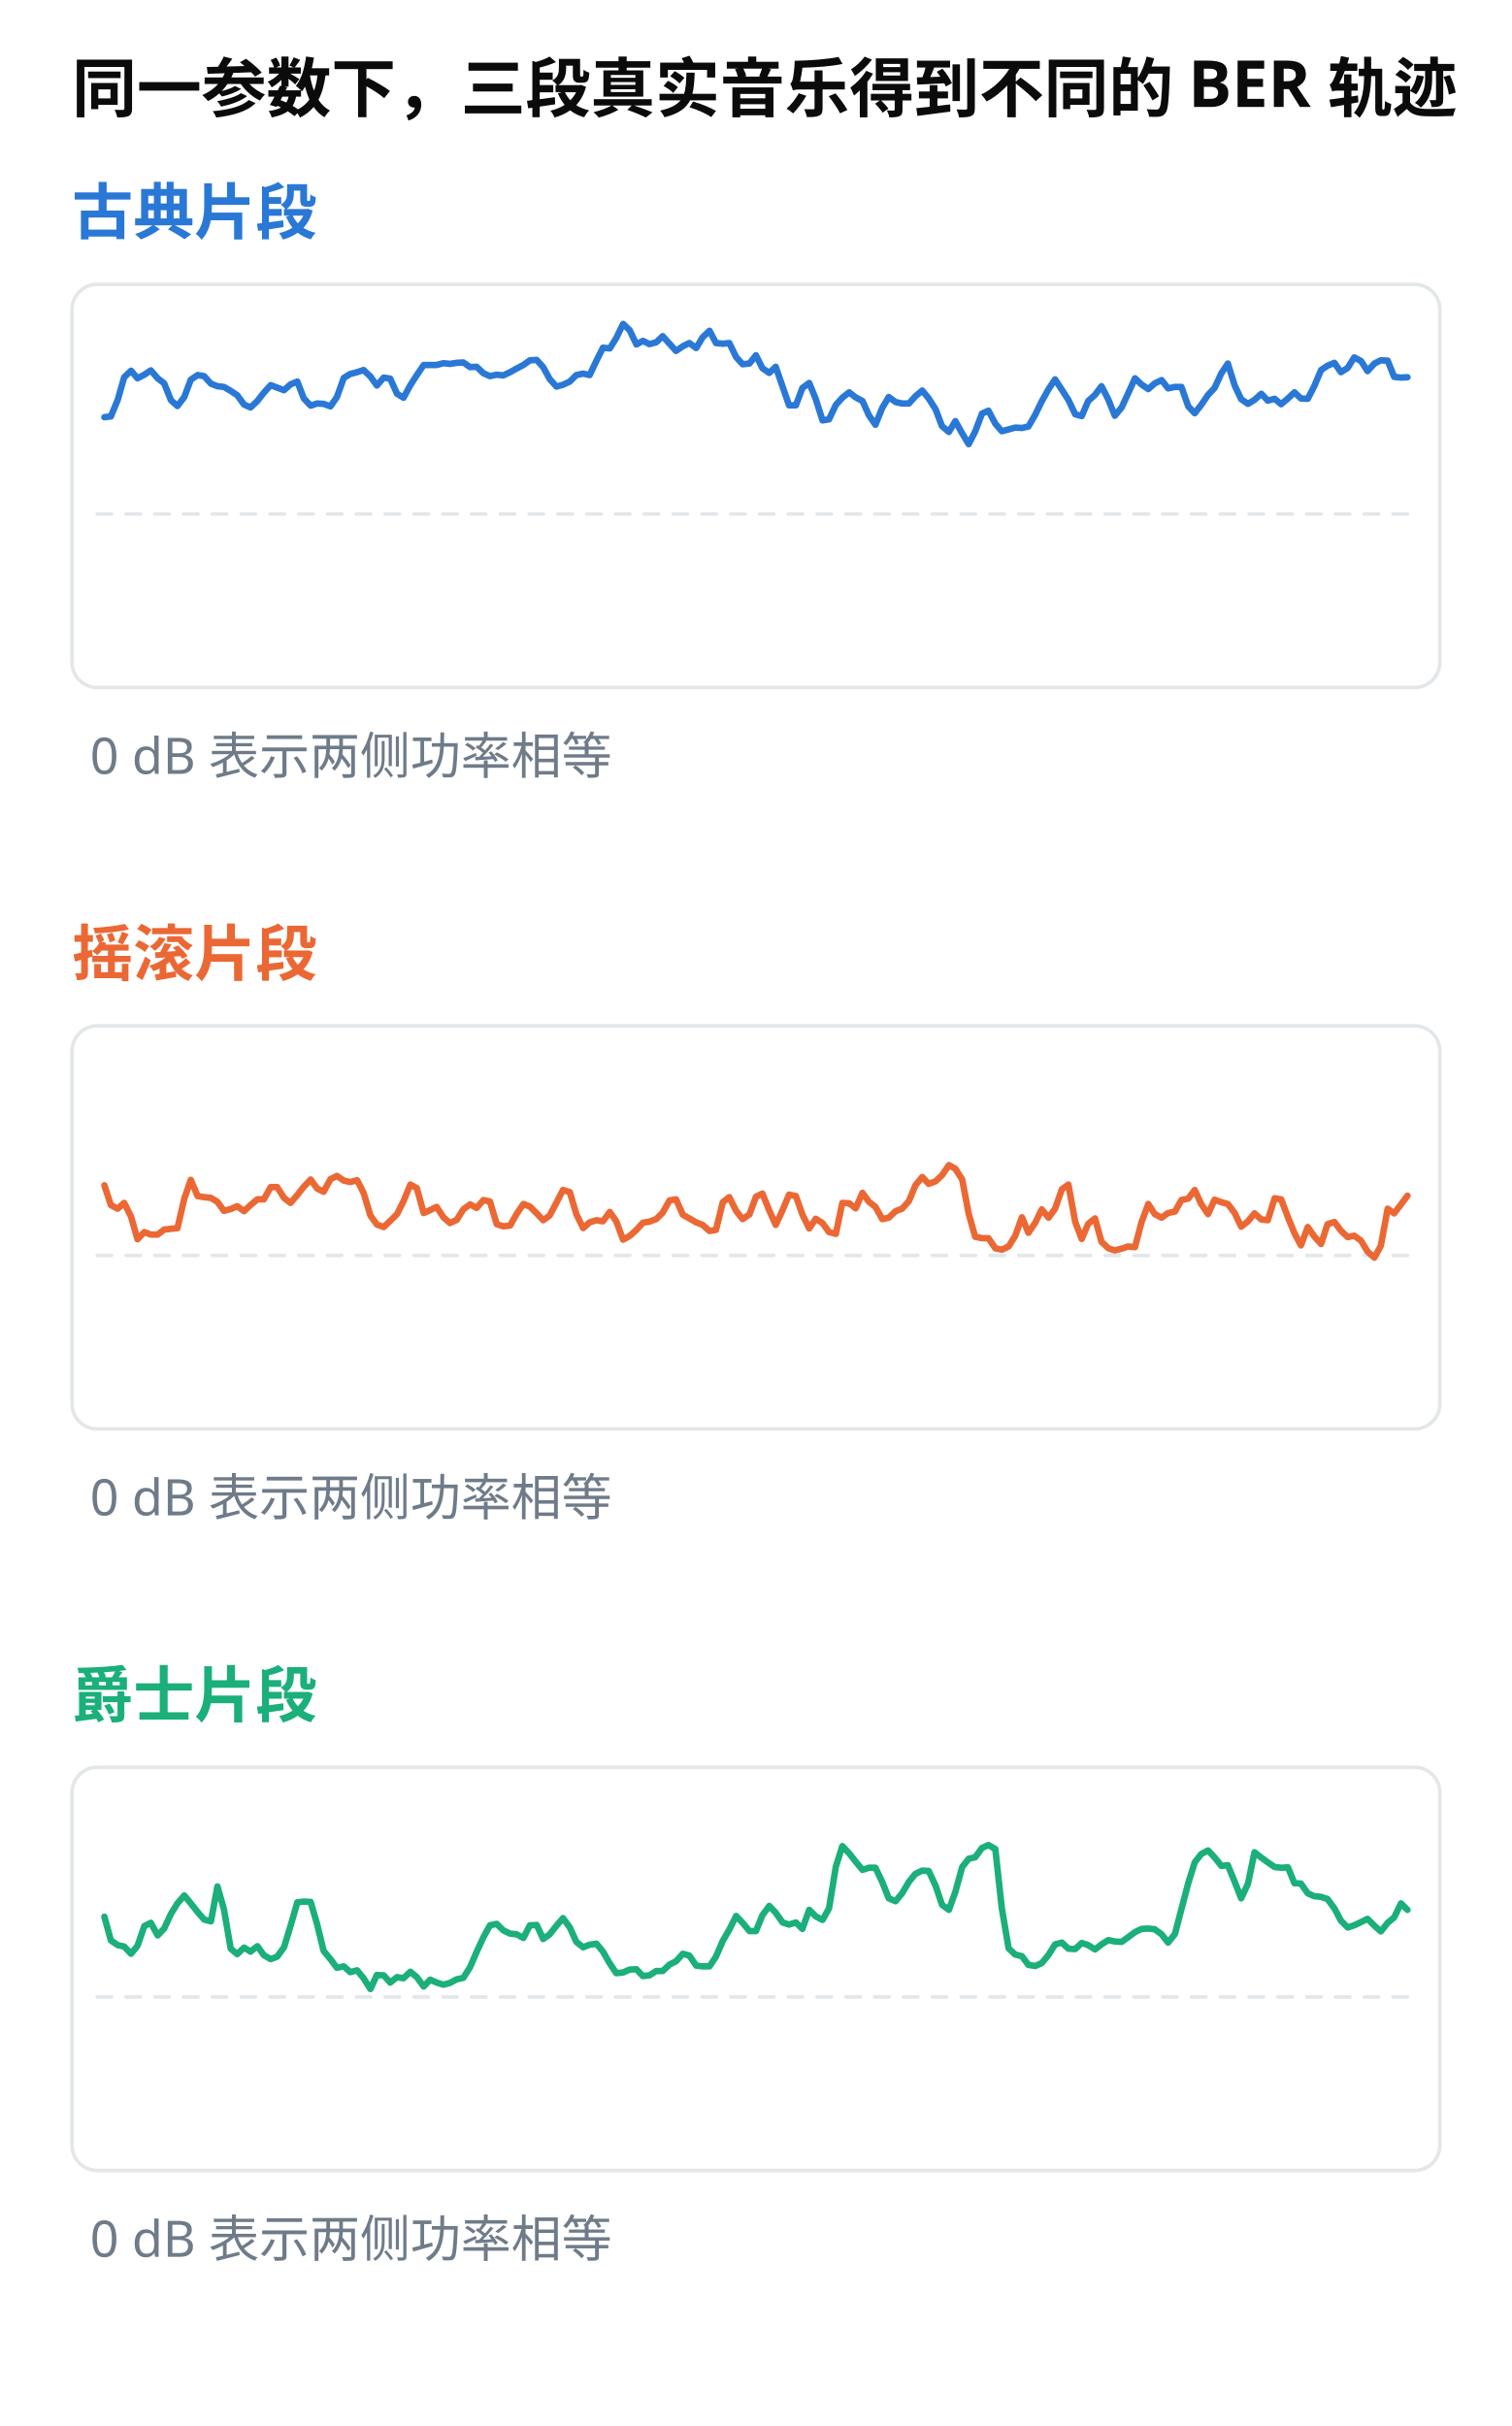
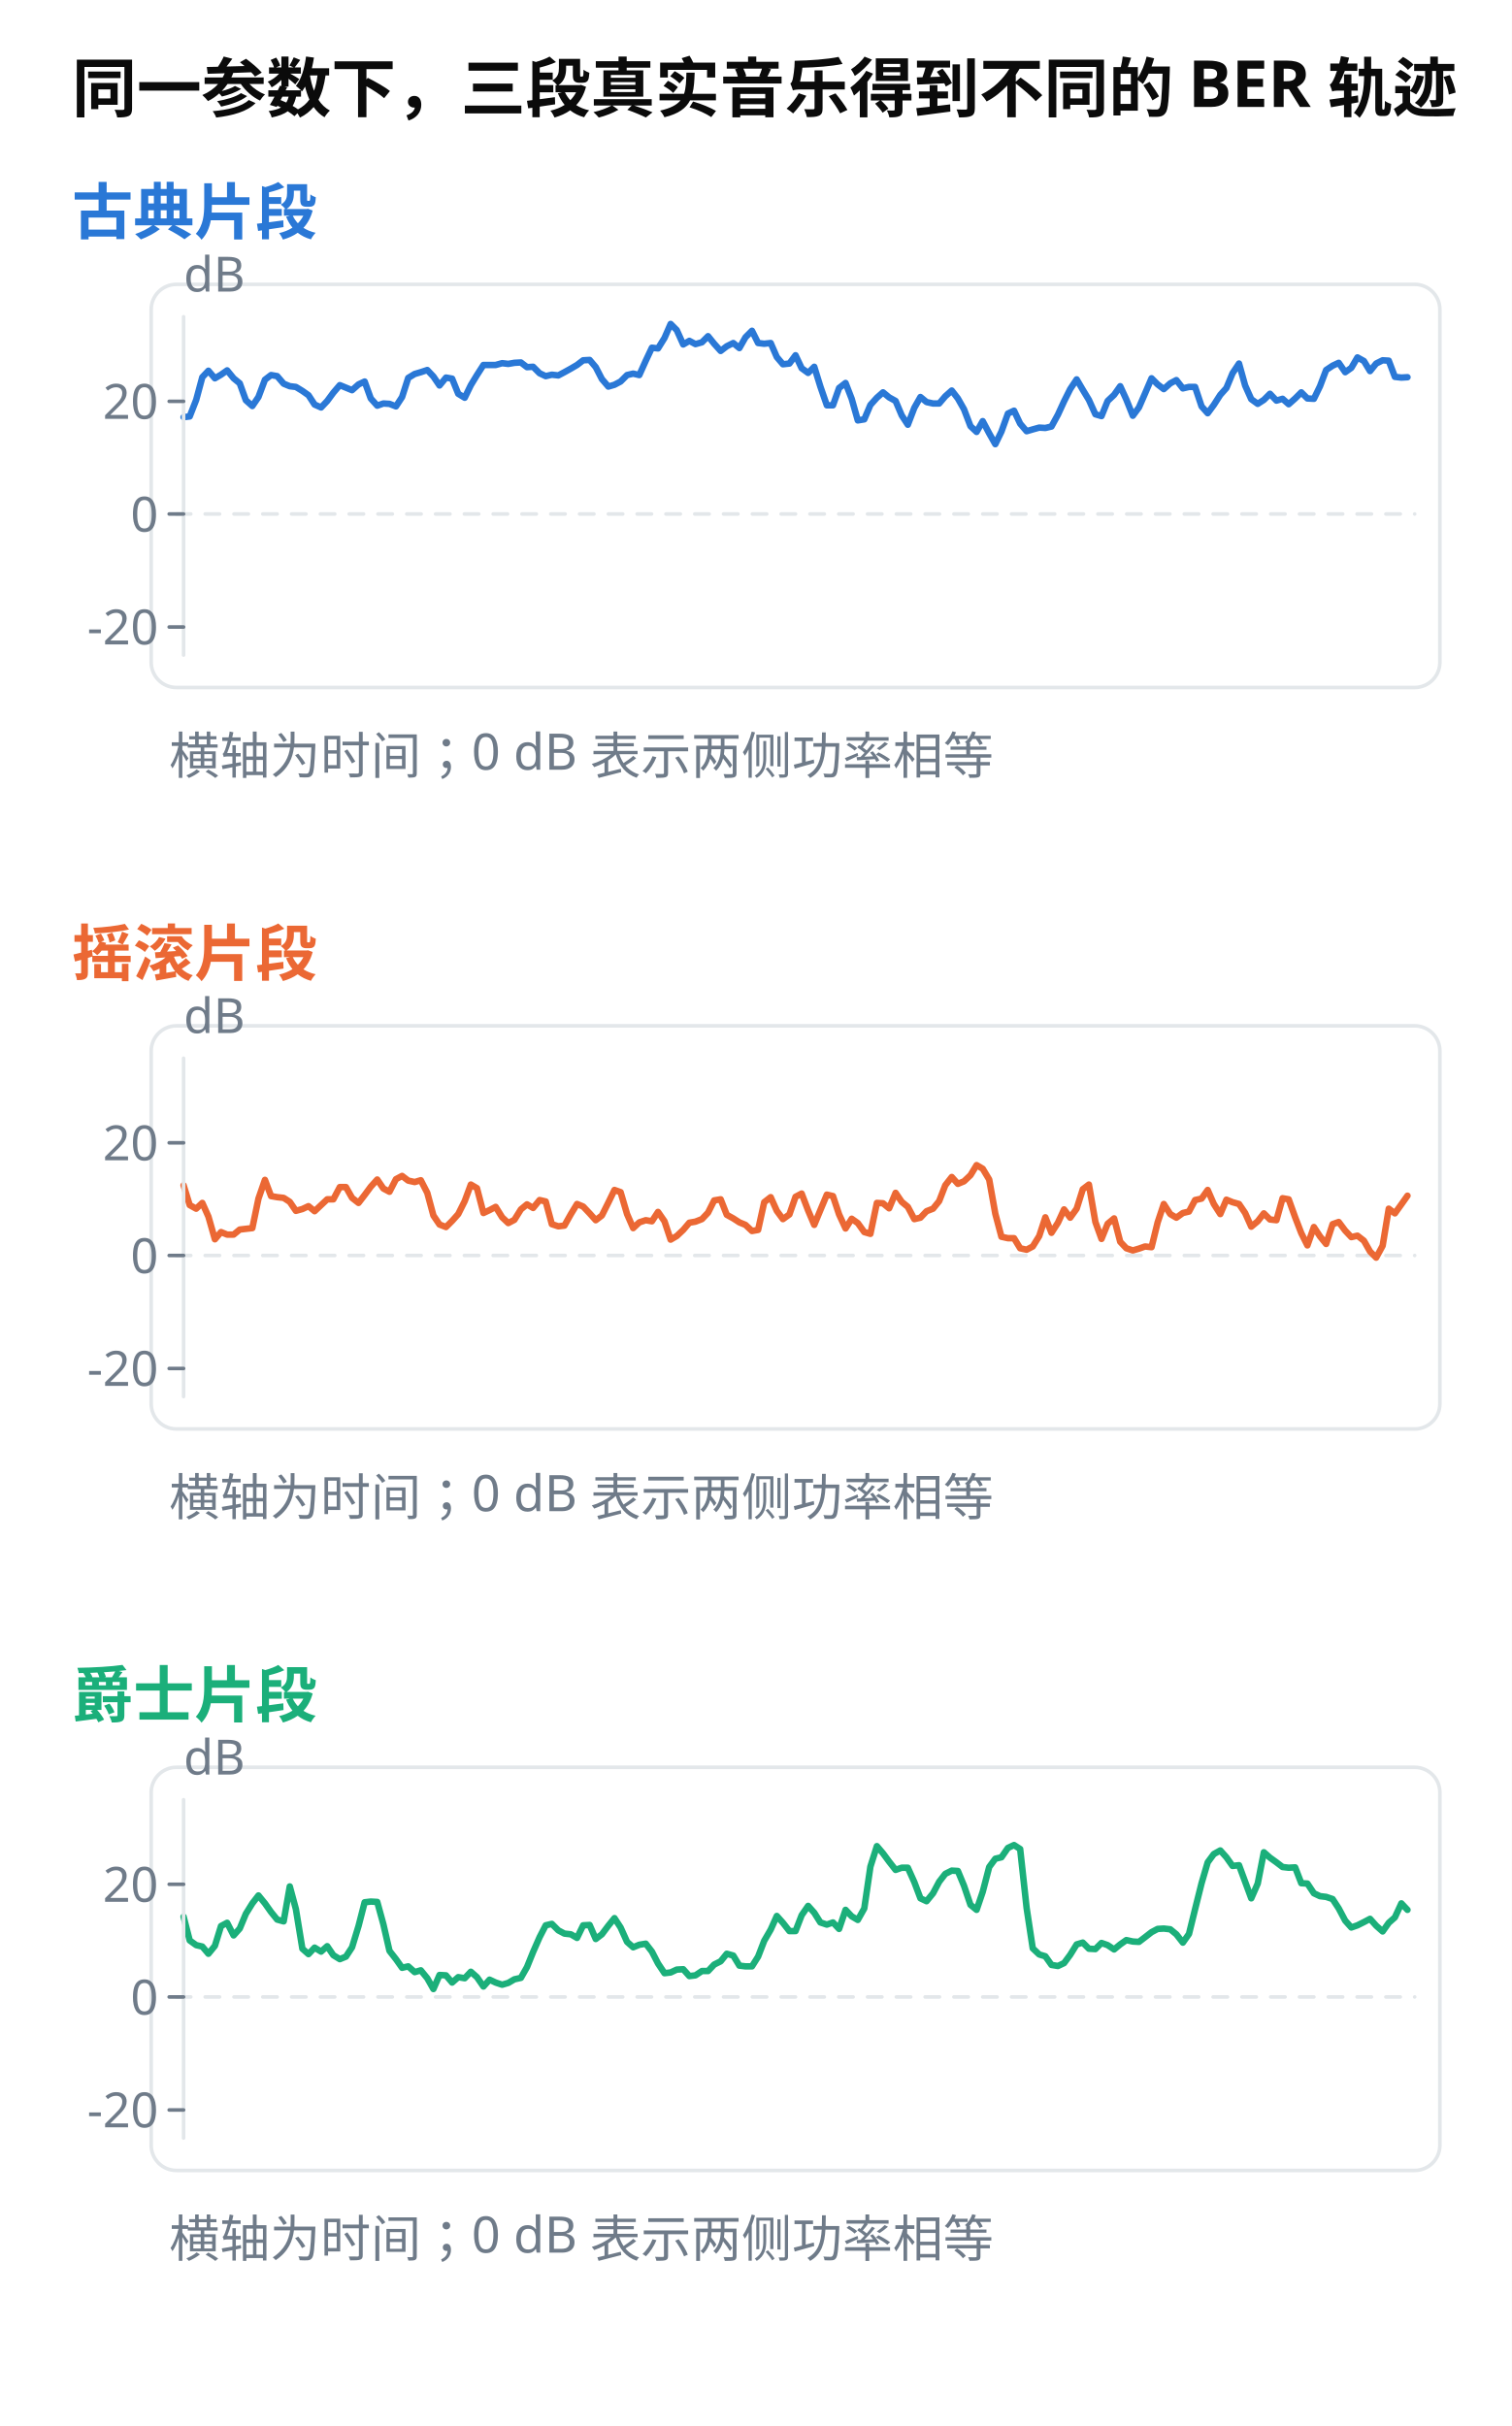
<svg xmlns="http://www.w3.org/2000/svg" viewBox="0 0 420 674" width="420" height="674" font-family="Microsoft YaHei, PingFang SC, Noto Sans SC, Hiragino Sans GB, sans-serif" fill="#0b0b0b" role="img" aria-label="三段真实音乐的带能量比时间轨迹">
  <rect width="420" height="674" fill="#ffffff" />
  <text x="20" y="31" font-size="18" font-weight="700" fill="#0b0b0b" text-anchor="start">
    <tspan x="20" dy="0">同一参数下，三段真实音乐得到不同的 BER 轨迹</tspan>
  </text>
  <text x="20" y="65" font-size="17" font-weight="700" fill="#2a78d6" text-anchor="start">古典片段</text>
-   <rect x="20" y="79" width="380" height="112" rx="7" fill="#fff" stroke="#e3e7ea" stroke-width="1" />
-   <line x1="27.0" y1="142.8" x2="393.0" y2="142.8" stroke="#e3e7ea" stroke-width="1" stroke-dasharray="4 4" stroke-linecap="round" />
-   <polyline points="29.0,115.9 30.8,115.7 32.7,111.1 34.5,104.8 36.4,103.0 38.2,105.1 40.1,104.1 41.9,102.9 43.8,105.1 45.6,106.5 47.5,111.2 49.3,112.8 51.2,110.3 53.0,105.5 54.9,104.2 56.7,104.5 58.6,106.6 60.4,107.3 62.2,107.5 64.1,108.6 65.9,109.8 67.8,112.4 69.6,113.2 71.5,111.4 73.3,109.1 75.2,107.0 77.0,107.7 78.9,108.4 80.7,106.8 82.6,106.0 84.4,110.7 86.3,112.7 88.1,112.1 89.9,112.2 91.8,112.9 93.6,110.3 95.5,105.0 97.3,103.9 99.2,103.4 101.0,102.8 102.9,104.6 104.7,107.1 106.6,104.9 108.4,105.2 110.3,109.4 112.1,110.5 114.0,107.0 115.8,104.2 117.7,101.4 119.5,101.4 121.3,101.4 123.2,100.9 125.0,101.1 126.9,100.8 128.7,100.7 130.6,102.0 132.4,101.9 134.3,103.7 136.1,104.5 138.0,104.1 139.8,104.3 141.7,103.4 143.5,102.4 145.4,101.4 147.2,100.1 149.1,100.0 150.9,102.0 152.7,105.3 154.6,107.4 156.4,106.9 158.3,106.0 160.1,104.2 162.0,103.8 163.8,104.2 165.7,100.2 167.5,96.6 169.4,96.8 171.2,93.9 173.1,90.0 174.9,91.7 176.8,95.7 178.6,94.7 180.4,95.6 182.3,95.1 184.1,93.4 186.0,95.5 187.8,97.5 189.7,96.2 191.5,95.3 193.4,96.7 195.2,93.7 197.1,91.9 198.9,95.3 200.8,95.5 202.6,95.3 204.5,99.2 206.3,101.2 208.2,101.0 210.0,98.7 211.8,102.3 213.7,103.6 215.5,101.9 217.4,107.4 219.2,112.6 221.1,112.6 222.9,107.8 224.8,106.4 226.6,110.8 228.5,116.8 230.3,116.5 232.2,112.5 234.0,110.5 235.9,109.0 237.7,110.4 239.6,111.4 241.4,115.4 243.2,118.0 245.1,113.3 246.9,110.3 248.8,111.7 250.6,112.1 252.5,112.1 254.3,110.1 256.2,108.5 258.0,110.7 259.9,113.7 261.7,118.4 263.6,120.0 265.4,117.0 267.3,120.4 269.1,123.4 270.9,119.9 272.8,114.9 274.6,114.1 276.5,117.7 278.3,119.8 280.2,119.3 282.0,118.8 283.9,118.9 285.7,118.5 287.6,115.2 289.4,111.5 291.3,108.1 293.1,105.4 295.0,108.3 296.8,111.1 298.7,115.1 300.5,115.6 302.3,111.4 304.2,109.7 306.0,107.3 307.9,111.0 309.7,115.5 311.6,113.2 313.4,109.3 315.3,105.1 317.1,106.8 319.0,108.1 320.8,106.5 322.7,105.6 324.5,107.9 326.4,107.5 328.2,107.5 330.1,112.9 331.9,114.8 333.7,112.5 335.6,109.7 337.4,107.8 339.3,103.7 341.1,101.0 343.0,107.1 344.8,110.9 346.7,112.2 348.5,111.1 350.4,109.4 352.2,111.3 354.1,110.8 355.9,112.3 357.8,110.7 359.6,109.0 361.4,110.7 363.3,110.8 365.1,107.3 367.0,102.8 368.8,101.6 370.7,100.8 372.5,103.4 374.4,102.2 376.2,99.3 378.1,100.3 379.9,103.1 381.8,101.0 383.6,100.1 385.5,100.2 387.3,104.7 389.2,104.9 391.0,104.8" fill="none" stroke="#2a78d6" stroke-width="1.8" stroke-linejoin="round" stroke-linecap="round" />
-   <text x="25" y="215" font-size="14" font-weight="400" fill="#6f7b89" text-anchor="start">0 dB 表示两侧功率相等</text>
+   <rect x="42" y="79" width="358" height="112" rx="7" fill="#fff" stroke="#e3e7ea" stroke-width="1" />
+   <line x1="49.0" y1="142.8" x2="393.0" y2="142.8" stroke="#e3e7ea" stroke-width="1" stroke-dasharray="4 4" stroke-linecap="round" />
+   <polyline points="51.0,115.9 52.7,115.7 54.5,111.1 56.2,104.8 57.9,103.0 59.7,105.1 61.4,104.1 63.1,102.9 64.9,105.1 66.6,106.5 68.3,111.2 70.1,112.8 71.8,110.3 73.6,105.5 75.3,104.2 77.0,104.5 78.8,106.6 80.5,107.3 82.2,107.5 84.0,108.6 85.7,109.8 87.4,112.4 89.2,113.2 90.9,111.4 92.6,109.1 94.4,107.0 96.1,107.7 97.8,108.4 99.6,106.8 101.3,106.0 103.0,110.7 104.8,112.7 106.5,112.1 108.2,112.2 110.0,112.9 111.7,110.3 113.4,105.0 115.2,103.9 116.9,103.4 118.7,102.8 120.4,104.6 122.1,107.1 123.9,104.9 125.6,105.2 127.3,109.4 129.1,110.5 130.8,107.0 132.5,104.2 134.3,101.4 136.0,101.4 137.7,101.4 139.5,100.9 141.2,101.1 142.9,100.8 144.7,100.7 146.4,102.0 148.1,101.9 149.9,103.7 151.6,104.5 153.3,104.1 155.1,104.3 156.8,103.4 158.6,102.4 160.3,101.4 162.0,100.1 163.8,100.0 165.5,102.0 167.2,105.3 169.0,107.4 170.7,106.9 172.4,106.0 174.2,104.2 175.9,103.8 177.6,104.2 179.4,100.2 181.1,96.6 182.8,96.8 184.6,93.9 186.3,90.0 188.0,91.7 189.8,95.7 191.5,94.7 193.2,95.6 195.0,95.1 196.7,93.4 198.4,95.5 200.2,97.5 201.9,96.2 203.7,95.3 205.4,96.7 207.1,93.7 208.9,91.9 210.6,95.3 212.3,95.5 214.1,95.3 215.8,99.2 217.5,101.2 219.3,101.0 221.0,98.7 222.7,102.3 224.5,103.6 226.2,101.9 227.9,107.4 229.7,112.6 231.4,112.6 233.1,107.8 234.9,106.4 236.6,110.8 238.3,116.8 240.1,116.5 241.8,112.5 243.6,110.5 245.3,109.0 247.0,110.4 248.8,111.4 250.5,115.4 252.2,118.0 254.0,113.3 255.7,110.3 257.4,111.7 259.2,112.1 260.9,112.1 262.6,110.1 264.4,108.5 266.1,110.7 267.8,113.7 269.6,118.4 271.3,120.0 273.0,117.0 274.8,120.4 276.5,123.4 278.2,119.9 280.0,114.9 281.7,114.1 283.4,117.7 285.2,119.8 286.9,119.3 288.7,118.8 290.4,118.9 292.1,118.5 293.9,115.2 295.6,111.5 297.3,108.1 299.1,105.4 300.8,108.3 302.5,111.1 304.3,115.1 306.0,115.6 307.7,111.4 309.5,109.7 311.2,107.3 312.9,111.0 314.7,115.5 316.4,113.2 318.1,109.3 319.9,105.1 321.6,106.8 323.3,108.1 325.1,106.5 326.8,105.6 328.6,107.9 330.3,107.5 332.0,107.5 333.8,112.9 335.5,114.8 337.2,112.5 339.0,109.7 340.7,107.8 342.4,103.7 344.2,101.0 345.9,107.1 347.6,110.9 349.4,112.2 351.1,111.1 352.8,109.4 354.6,111.3 356.3,110.8 358.0,112.3 359.8,110.7 361.5,109.0 363.2,110.7 365.0,110.8 366.7,107.3 368.4,102.8 370.2,101.6 371.9,100.8 373.7,103.4 375.4,102.2 377.1,99.3 378.9,100.3 380.6,103.1 382.3,101.0 384.1,100.1 385.8,100.2 387.5,104.7 389.3,104.9 391.0,104.8" fill="none" stroke="#2a78d6" stroke-width="1.8" stroke-linejoin="round" stroke-linecap="round" />
+   <line x1="51.0" y1="88.0" x2="51.0" y2="182.0" stroke="#e3e7ea" stroke-width="1" stroke-linecap="round" />
+   <line x1="47.0" y1="174.2" x2="51.0" y2="174.2" stroke="#6f7b89" stroke-width="1" stroke-linecap="round" />
+   <text x="44" y="179.027" font-size="13.5" font-weight="400" fill="#6f7b89" text-anchor="end">-20</text>
+   <line x1="47.0" y1="142.8" x2="51.0" y2="142.8" stroke="#6f7b89" stroke-width="1" stroke-linecap="round" />
+   <text x="44" y="147.693" font-size="13.5" font-weight="400" fill="#6f7b89" text-anchor="end">0</text>
+   <line x1="47.0" y1="111.5" x2="51.0" y2="111.5" stroke="#6f7b89" stroke-width="1" stroke-linecap="round" />
+   <text x="44" y="116.36" font-size="13.5" font-weight="400" fill="#6f7b89" text-anchor="end">20</text>
+   <text x="51" y="81" font-size="13.5" font-weight="400" fill="#6f7b89" text-anchor="start">dB</text>
+   <text x="47" y="215" font-size="14" font-weight="400" fill="#6f7b89" text-anchor="start">横轴为时间；0 dB 表示两侧功率相等</text>
  <text x="20" y="271" font-size="17" font-weight="700" fill="#eb6834" text-anchor="start">摇滚片段</text>
-   <rect x="20" y="285" width="380" height="112" rx="7" fill="#fff" stroke="#e3e7ea" stroke-width="1" />
-   <line x1="27.0" y1="348.8" x2="393.0" y2="348.8" stroke="#e3e7ea" stroke-width="1" stroke-dasharray="4 4" stroke-linecap="round" />
-   <polyline points="29.0,329.3 30.8,334.8 32.7,335.8 34.5,334.2 36.4,338.0 38.2,344.3 40.1,342.3 41.9,343.0 43.8,343.0 45.6,341.6 47.5,341.4 49.3,341.2 51.2,333.0 53.0,327.8 54.9,332.3 56.7,332.6 58.6,332.8 60.4,333.9 62.2,336.4 64.1,335.9 65.9,335.1 67.8,336.5 69.6,334.8 71.5,333.2 73.3,333.2 75.2,329.8 77.0,329.8 78.9,332.8 80.7,334.2 82.6,332.0 84.4,329.7 86.3,327.7 88.1,330.2 89.9,331.1 91.8,327.6 93.6,326.7 95.5,328.0 97.3,328.4 99.2,327.9 101.0,331.4 102.9,337.7 104.7,340.2 106.6,340.9 108.4,339.2 110.3,337.3 112.1,333.7 114.0,329.1 115.8,330.1 117.7,337.0 119.5,336.2 121.3,335.3 123.2,338.2 125.0,339.8 126.9,338.9 128.7,336.0 130.6,334.6 132.4,335.6 134.3,333.4 136.1,333.8 138.0,340.1 139.8,340.7 141.7,340.5 143.5,337.3 145.4,334.5 147.2,335.2 149.1,337.1 150.9,339.0 152.7,337.7 154.6,334.1 156.4,330.6 158.3,331.2 160.1,337.3 162.0,341.2 163.8,339.6 165.7,339.0 167.5,339.3 169.4,336.7 171.2,339.3 173.1,344.4 174.9,343.4 176.8,341.7 178.6,339.7 180.4,339.4 182.3,338.7 184.1,336.9 186.0,333.5 187.8,333.2 189.7,337.5 191.5,338.5 193.4,339.6 195.2,340.3 197.1,342.0 198.9,341.7 200.8,334.0 202.6,332.6 204.5,336.4 206.3,338.7 208.2,337.4 210.0,332.5 211.8,331.6 213.7,336.3 215.5,340.3 217.4,336.2 219.2,331.9 221.1,332.3 222.9,337.4 224.8,341.3 226.6,338.6 228.5,339.8 230.3,342.3 232.2,342.8 234.0,334.2 235.9,334.3 237.7,335.7 239.6,331.4 241.4,333.9 243.2,335.3 245.1,338.7 246.9,338.3 248.8,336.5 250.6,335.8 252.5,333.7 254.3,329.3 256.2,327.0 258.0,328.9 259.9,328.2 261.7,326.5 263.6,323.7 265.4,324.7 267.3,327.7 269.1,337.2 270.9,343.6 272.8,344.0 274.6,344.0 276.5,346.8 278.3,347.2 280.2,346.3 282.0,343.4 283.9,338.2 285.7,342.5 287.6,339.7 289.4,336.0 291.3,338.3 293.1,335.8 295.0,330.4 296.8,329.1 298.7,339.5 300.5,344.2 302.3,340.0 304.2,338.5 306.0,345.0 307.9,346.8 309.7,347.4 311.6,346.9 313.4,346.3 315.3,346.5 317.1,339.6 319.0,334.5 320.8,337.3 322.7,338.3 324.5,337.0 326.4,336.6 328.2,333.4 330.1,333.0 331.9,330.6 333.7,334.5 335.6,337.3 337.4,333.3 339.3,334.0 341.1,334.5 343.0,337.0 344.8,340.8 346.7,339.3 348.5,337.1 350.4,338.8 352.2,339.0 354.1,332.9 355.9,333.2 357.8,338.2 359.6,342.6 361.4,346.0 363.3,340.9 365.1,343.5 367.0,345.6 368.8,340.1 370.7,339.5 372.5,341.9 374.4,343.7 376.2,343.3 378.1,344.7 379.9,347.7 381.8,349.4 383.6,346.1 385.5,335.8 387.3,337.1 389.2,334.6 391.0,332.2" fill="none" stroke="#eb6834" stroke-width="1.8" stroke-linejoin="round" stroke-linecap="round" />
-   <text x="25" y="421" font-size="14" font-weight="400" fill="#6f7b89" text-anchor="start">0 dB 表示两侧功率相等</text>
+   <rect x="42" y="285" width="358" height="112" rx="7" fill="#fff" stroke="#e3e7ea" stroke-width="1" />
+   <line x1="49.0" y1="348.8" x2="393.0" y2="348.8" stroke="#e3e7ea" stroke-width="1" stroke-dasharray="4 4" stroke-linecap="round" />
+   <polyline points="51.0,329.3 52.7,334.8 54.5,335.8 56.2,334.2 57.9,338.0 59.7,344.3 61.4,342.3 63.1,343.0 64.9,343.0 66.6,341.6 68.3,341.4 70.1,341.2 71.8,333.0 73.6,327.8 75.3,332.3 77.0,332.6 78.8,332.8 80.5,333.9 82.2,336.4 84.0,335.9 85.7,335.1 87.4,336.5 89.2,334.8 90.9,333.2 92.6,333.2 94.4,329.8 96.1,329.8 97.8,332.8 99.6,334.2 101.3,332.0 103.0,329.7 104.8,327.7 106.5,330.2 108.2,331.1 110.0,327.6 111.7,326.7 113.4,328.0 115.2,328.4 116.9,327.9 118.7,331.4 120.4,337.7 122.1,340.2 123.9,340.9 125.6,339.2 127.3,337.3 129.1,333.7 130.8,329.1 132.5,330.1 134.3,337.0 136.0,336.2 137.7,335.3 139.5,338.2 141.2,339.8 142.9,338.9 144.7,336.0 146.4,334.6 148.1,335.6 149.9,333.4 151.6,333.8 153.3,340.1 155.1,340.7 156.8,340.5 158.6,337.3 160.3,334.5 162.0,335.2 163.8,337.1 165.5,339.0 167.2,337.7 169.0,334.1 170.7,330.6 172.4,331.2 174.2,337.3 175.9,341.2 177.6,339.6 179.4,339.0 181.1,339.3 182.8,336.7 184.6,339.3 186.3,344.4 188.0,343.4 189.8,341.7 191.5,339.7 193.2,339.4 195.0,338.7 196.7,336.9 198.4,333.5 200.2,333.2 201.9,337.5 203.7,338.5 205.4,339.6 207.1,340.3 208.9,342.0 210.6,341.7 212.3,334.0 214.1,332.6 215.8,336.4 217.5,338.7 219.3,337.4 221.0,332.5 222.7,331.6 224.5,336.3 226.2,340.3 227.9,336.2 229.7,331.9 231.4,332.3 233.1,337.4 234.9,341.3 236.6,338.6 238.3,339.8 240.1,342.3 241.8,342.8 243.6,334.2 245.3,334.3 247.0,335.7 248.8,331.4 250.5,333.9 252.2,335.3 254.0,338.7 255.7,338.3 257.4,336.5 259.2,335.8 260.9,333.7 262.6,329.3 264.4,327.0 266.1,328.9 267.8,328.2 269.6,326.5 271.3,323.7 273.0,324.7 274.8,327.7 276.5,337.2 278.2,343.6 280.0,344.0 281.7,344.0 283.4,346.8 285.2,347.2 286.9,346.3 288.7,343.4 290.4,338.2 292.1,342.5 293.9,339.7 295.6,336.0 297.3,338.3 299.1,335.8 300.8,330.4 302.5,329.1 304.3,339.5 306.0,344.2 307.7,340.0 309.5,338.5 311.2,345.0 312.9,346.8 314.7,347.4 316.4,346.9 318.1,346.3 319.9,346.5 321.6,339.6 323.3,334.5 325.1,337.3 326.8,338.3 328.6,337.0 330.3,336.6 332.0,333.4 333.8,333.0 335.5,330.6 337.2,334.5 339.0,337.3 340.7,333.3 342.4,334.0 344.2,334.5 345.9,337.0 347.6,340.8 349.4,339.3 351.1,337.1 352.8,338.8 354.6,339.0 356.3,332.9 358.0,333.2 359.8,338.2 361.5,342.6 363.2,346.0 365.0,340.9 366.7,343.5 368.4,345.6 370.2,340.1 371.9,339.5 373.7,341.9 375.4,343.7 377.1,343.3 378.9,344.7 380.6,347.7 382.3,349.4 384.1,346.1 385.8,335.8 387.5,337.1 389.3,334.6 391.0,332.2" fill="none" stroke="#eb6834" stroke-width="1.8" stroke-linejoin="round" stroke-linecap="round" />
+   <line x1="51.0" y1="294.0" x2="51.0" y2="388.0" stroke="#e3e7ea" stroke-width="1" stroke-linecap="round" />
+   <line x1="47.0" y1="380.2" x2="51.0" y2="380.2" stroke="#6f7b89" stroke-width="1" stroke-linecap="round" />
+   <text x="44" y="385.027" font-size="13.5" font-weight="400" fill="#6f7b89" text-anchor="end">-20</text>
+   <line x1="47.0" y1="348.8" x2="51.0" y2="348.8" stroke="#6f7b89" stroke-width="1" stroke-linecap="round" />
+   <text x="44" y="353.693" font-size="13.5" font-weight="400" fill="#6f7b89" text-anchor="end">0</text>
+   <line x1="47.0" y1="317.5" x2="51.0" y2="317.5" stroke="#6f7b89" stroke-width="1" stroke-linecap="round" />
+   <text x="44" y="322.36" font-size="13.5" font-weight="400" fill="#6f7b89" text-anchor="end">20</text>
+   <text x="51" y="287" font-size="13.5" font-weight="400" fill="#6f7b89" text-anchor="start">dB</text>
+   <text x="47" y="421" font-size="14" font-weight="400" fill="#6f7b89" text-anchor="start">横轴为时间；0 dB 表示两侧功率相等</text>
  <text x="20" y="477" font-size="17" font-weight="700" fill="#1baf7a" text-anchor="start">爵士片段</text>
-   <rect x="20" y="491" width="380" height="112" rx="7" fill="#fff" stroke="#e3e7ea" stroke-width="1" />
-   <line x1="27.0" y1="554.8" x2="393.0" y2="554.8" stroke="#e3e7ea" stroke-width="1" stroke-dasharray="4 4" stroke-linecap="round" />
-   <polyline points="29.0,532.5 30.8,539.1 32.7,540.4 34.5,540.8 36.4,542.8 38.2,540.6 40.1,535.1 41.9,534.2 43.8,537.7 45.6,535.8 47.5,531.7 49.3,528.8 51.2,526.6 53.0,528.8 54.9,531.2 56.7,533.3 58.6,533.8 60.4,524.1 62.2,530.4 64.1,541.4 65.9,542.9 67.8,541.1 69.6,542.2 71.5,540.7 73.3,543.2 75.2,544.3 77.0,543.6 78.9,541.0 80.7,535.1 82.6,528.5 84.4,528.3 86.3,528.4 88.1,534.6 89.9,542.0 91.8,544.3 93.6,546.7 95.5,546.3 97.3,547.9 99.2,547.4 101.0,549.6 102.9,552.6 104.7,548.7 106.6,548.8 108.4,550.8 110.3,549.3 112.1,549.6 114.0,547.8 115.8,549.3 117.7,551.9 119.5,550.0 121.3,550.8 123.2,551.4 125.0,550.9 126.9,549.9 128.7,549.5 130.6,546.5 132.4,542.3 134.3,538.2 136.1,534.9 138.0,534.5 139.8,536.3 141.7,537.2 143.5,537.4 145.4,538.4 147.2,534.9 149.1,534.8 150.9,538.7 152.7,537.4 154.6,535.0 156.4,532.9 158.3,535.5 160.1,539.5 162.0,541.0 163.8,540.3 165.7,540.0 167.5,542.2 169.4,545.5 171.2,548.2 173.1,548.0 174.9,547.2 176.8,547.1 178.6,549.0 180.4,548.8 182.3,547.6 184.1,547.6 186.0,545.8 187.8,544.9 189.7,542.8 191.5,543.3 193.4,546.1 195.2,546.3 197.1,546.3 198.9,543.6 200.8,539.2 202.6,536.1 204.5,532.3 206.3,534.2 208.2,536.5 210.0,536.5 211.8,532.1 213.7,529.5 215.5,531.4 217.4,534.1 219.2,534.7 221.1,534.1 222.9,535.9 224.8,530.6 226.6,532.4 228.5,533.4 230.3,530.2 232.2,518.6 234.0,512.9 235.9,514.9 237.7,517.2 239.6,519.5 241.4,518.9 243.2,518.9 245.1,522.9 246.9,527.4 248.8,528.2 250.6,526.0 252.5,522.8 254.3,520.6 256.2,519.7 258.0,519.8 259.9,523.9 261.7,529.2 263.6,530.6 265.4,525.6 267.3,518.7 269.1,516.4 270.9,516.0 272.8,513.4 274.6,512.6 276.5,513.7 278.3,530.1 280.2,541.3 282.0,543.0 283.9,543.5 285.7,545.9 287.6,546.2 289.4,545.4 291.3,543.1 293.1,540.2 295.0,539.7 296.8,541.4 298.7,541.5 300.5,539.8 302.3,540.4 304.2,541.6 306.0,540.2 307.9,539.0 309.7,539.4 311.6,539.5 313.4,538.2 315.3,536.8 317.1,535.9 319.0,535.8 320.8,536.0 322.7,537.4 324.5,539.7 326.4,537.3 328.2,530.4 330.1,523.2 331.9,517.4 333.7,515.1 335.6,514.1 337.4,516.0 339.3,518.4 341.1,518.2 343.0,522.8 344.8,527.4 346.7,523.3 348.5,514.6 350.4,516.1 352.2,517.4 354.1,518.7 355.9,518.9 357.8,518.8 359.6,523.2 361.4,523.3 363.3,526.0 365.1,526.8 367.0,527.0 368.8,527.6 370.7,530.2 372.5,533.6 374.4,535.5 376.2,534.9 378.1,534.0 379.9,533.1 381.8,535.0 383.6,536.6 385.5,534.2 387.3,532.7 389.2,528.8 391.0,530.6" fill="none" stroke="#1baf7a" stroke-width="1.8" stroke-linejoin="round" stroke-linecap="round" />
-   <text x="25" y="627" font-size="14" font-weight="400" fill="#6f7b89" text-anchor="start">0 dB 表示两侧功率相等</text>
+   <rect x="42" y="491" width="358" height="112" rx="7" fill="#fff" stroke="#e3e7ea" stroke-width="1" />
+   <line x1="49.0" y1="554.8" x2="393.0" y2="554.8" stroke="#e3e7ea" stroke-width="1" stroke-dasharray="4 4" stroke-linecap="round" />
+   <polyline points="51.0,532.5 52.7,539.1 54.5,540.4 56.2,540.8 57.9,542.8 59.7,540.6 61.4,535.1 63.1,534.2 64.9,537.7 66.6,535.8 68.3,531.7 70.1,528.8 71.8,526.6 73.6,528.8 75.3,531.2 77.0,533.3 78.8,533.8 80.5,524.1 82.2,530.4 84.0,541.4 85.7,542.9 87.4,541.1 89.2,542.2 90.9,540.7 92.6,543.2 94.4,544.3 96.1,543.6 97.8,541.0 99.6,535.1 101.3,528.5 103.0,528.3 104.8,528.4 106.5,534.6 108.2,542.0 110.0,544.3 111.7,546.7 113.4,546.3 115.2,547.9 116.9,547.4 118.7,549.6 120.4,552.6 122.1,548.7 123.9,548.8 125.6,550.8 127.3,549.3 129.1,549.6 130.8,547.8 132.5,549.3 134.3,551.9 136.0,550.0 137.7,550.8 139.5,551.4 141.2,550.9 142.9,549.9 144.7,549.5 146.4,546.5 148.1,542.3 149.9,538.2 151.6,534.9 153.3,534.5 155.1,536.3 156.8,537.2 158.6,537.4 160.3,538.4 162.0,534.9 163.8,534.8 165.5,538.7 167.2,537.4 169.0,535.0 170.7,532.9 172.4,535.5 174.2,539.5 175.9,541.0 177.6,540.3 179.4,540.0 181.1,542.2 182.8,545.5 184.6,548.2 186.3,548.0 188.0,547.2 189.8,547.1 191.5,549.0 193.2,548.8 195.0,547.6 196.7,547.6 198.4,545.8 200.2,544.9 201.9,542.8 203.7,543.3 205.4,546.1 207.1,546.3 208.9,546.3 210.6,543.6 212.3,539.2 214.1,536.1 215.8,532.3 217.5,534.2 219.3,536.5 221.0,536.5 222.7,532.1 224.5,529.5 226.2,531.4 227.9,534.1 229.7,534.7 231.4,534.1 233.1,535.9 234.9,530.6 236.6,532.4 238.3,533.4 240.1,530.2 241.8,518.6 243.6,512.9 245.3,514.9 247.0,517.2 248.8,519.5 250.5,518.9 252.2,518.9 254.0,522.9 255.7,527.4 257.4,528.2 259.2,526.0 260.9,522.8 262.6,520.6 264.4,519.7 266.1,519.8 267.8,523.9 269.6,529.2 271.3,530.6 273.0,525.6 274.8,518.7 276.5,516.4 278.2,516.0 280.0,513.4 281.7,512.6 283.4,513.7 285.2,530.1 286.9,541.3 288.7,543.0 290.4,543.5 292.1,545.9 293.9,546.2 295.6,545.4 297.3,543.1 299.1,540.2 300.8,539.7 302.5,541.4 304.3,541.5 306.0,539.8 307.7,540.4 309.5,541.6 311.2,540.2 312.9,539.0 314.7,539.4 316.4,539.5 318.1,538.2 319.9,536.8 321.6,535.9 323.3,535.8 325.1,536.0 326.8,537.4 328.6,539.7 330.3,537.3 332.0,530.4 333.8,523.2 335.5,517.4 337.2,515.1 339.0,514.1 340.7,516.0 342.4,518.4 344.2,518.2 345.9,522.8 347.6,527.4 349.4,523.3 351.1,514.6 352.8,516.1 354.6,517.4 356.3,518.7 358.0,518.9 359.8,518.8 361.5,523.2 363.2,523.3 365.0,526.0 366.7,526.8 368.4,527.0 370.2,527.6 371.9,530.2 373.7,533.6 375.4,535.5 377.1,534.9 378.9,534.0 380.6,533.1 382.3,535.0 384.1,536.6 385.8,534.2 387.5,532.7 389.3,528.8 391.0,530.6" fill="none" stroke="#1baf7a" stroke-width="1.8" stroke-linejoin="round" stroke-linecap="round" />
+   <line x1="51.0" y1="500.0" x2="51.0" y2="594.0" stroke="#e3e7ea" stroke-width="1" stroke-linecap="round" />
+   <line x1="47.0" y1="586.2" x2="51.0" y2="586.2" stroke="#6f7b89" stroke-width="1" stroke-linecap="round" />
+   <text x="44" y="591.027" font-size="13.5" font-weight="400" fill="#6f7b89" text-anchor="end">-20</text>
+   <line x1="47.0" y1="554.8" x2="51.0" y2="554.8" stroke="#6f7b89" stroke-width="1" stroke-linecap="round" />
+   <text x="44" y="559.693" font-size="13.5" font-weight="400" fill="#6f7b89" text-anchor="end">0</text>
+   <line x1="47.0" y1="523.5" x2="51.0" y2="523.5" stroke="#6f7b89" stroke-width="1" stroke-linecap="round" />
+   <text x="44" y="528.36" font-size="13.5" font-weight="400" fill="#6f7b89" text-anchor="end">20</text>
+   <text x="51" y="493" font-size="13.5" font-weight="400" fill="#6f7b89" text-anchor="start">dB</text>
+   <text x="47" y="627" font-size="14" font-weight="400" fill="#6f7b89" text-anchor="start">横轴为时间；0 dB 表示两侧功率相等</text>
</svg>
